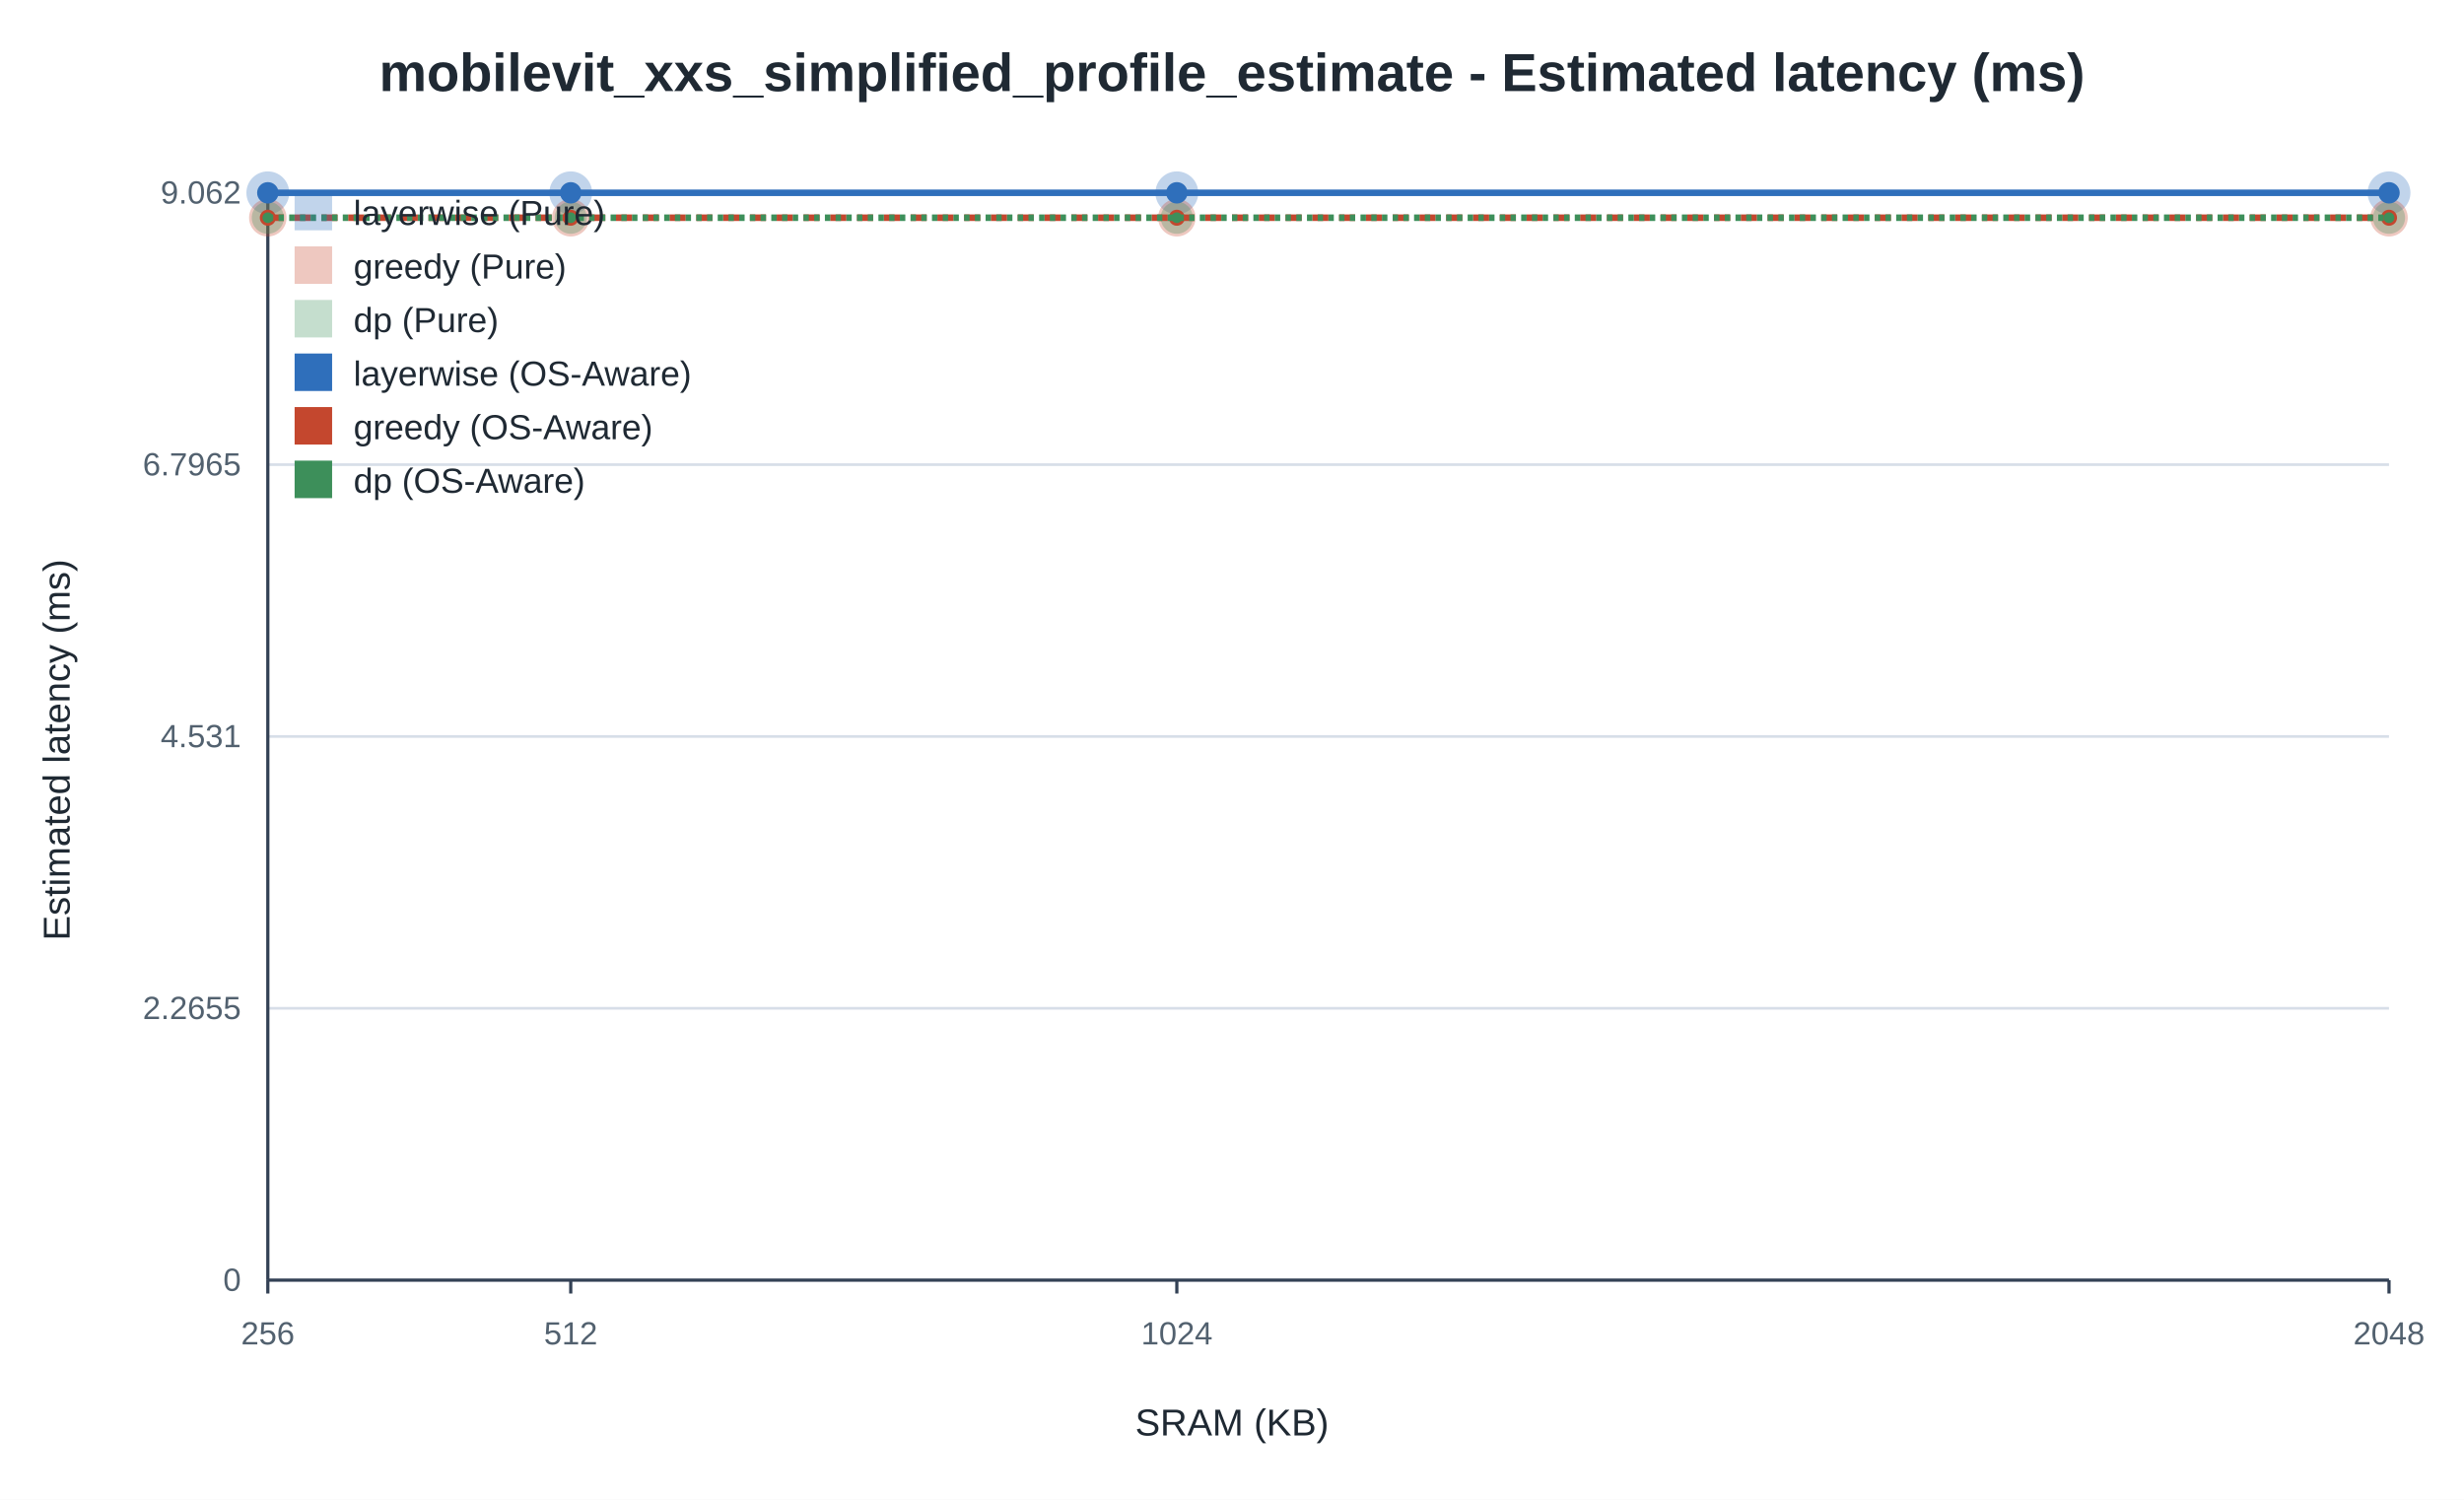
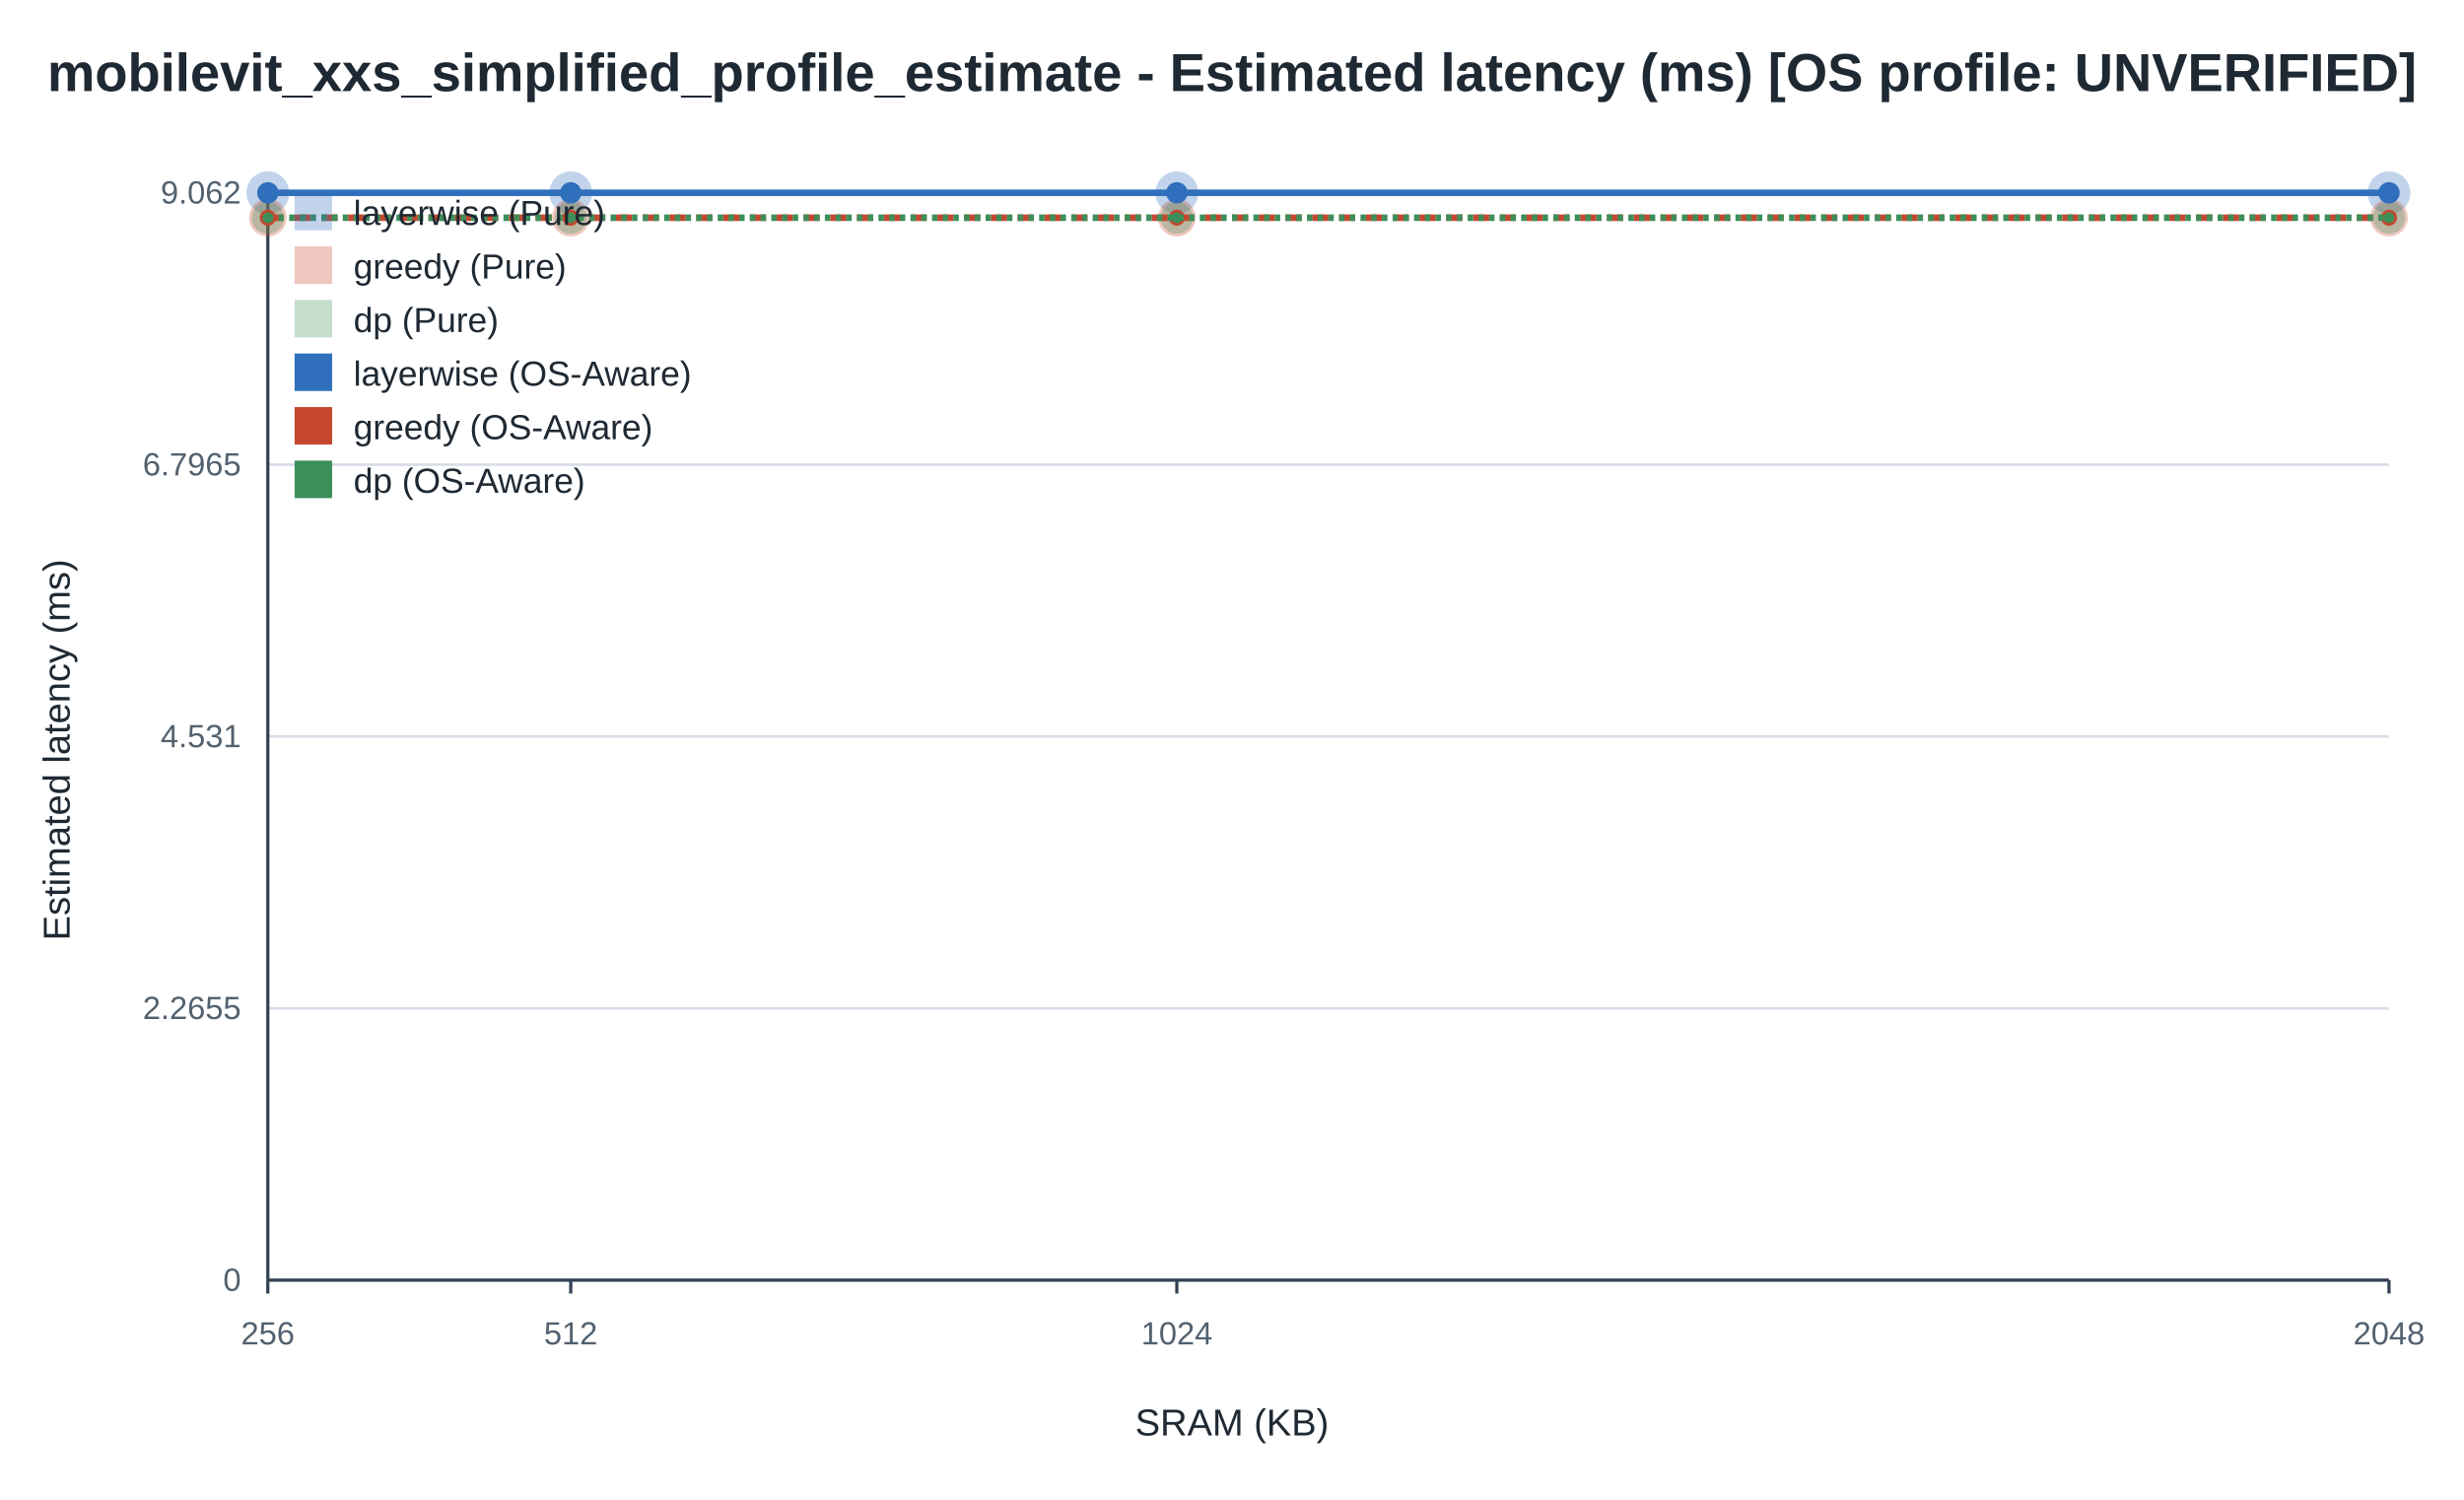
<svg xmlns="http://www.w3.org/2000/svg" width="920" height="560" viewBox="0 0 920 560">
  <style>text{font-family:Arial,sans-serif;fill:#1f2933}.axis{stroke:#334155;stroke-width:1.2}.grid{stroke:#d7dee8;stroke-width:1}.label{font-size:14px}.tick{font-size:12px;fill:#52616f}.title{font-size:20px;font-weight:700}.legend{font-size:13px}</style>
  <rect x="0" y="0" width="920" height="560" fill="#ffffff" />
-   <text class="title" x="460.0" y="34" text-anchor="middle">mobilevit_xxs_simplified_profile_estimate - Estimated latency (ms)</text>
+   <text class="title" x="460.0" y="34" text-anchor="middle">mobilevit_xxs_simplified_profile_estimate - Estimated latency (ms) [OS profile: UNVERIFIED]</text>
  <line class="grid" x1="100" y1="478.0" x2="892" y2="478.0" />
  <text class="tick" x="90" y="482.0" text-anchor="end">0</text>
  <line class="grid" x1="100" y1="376.5" x2="892" y2="376.5" />
  <text class="tick" x="90" y="380.5" text-anchor="end">2.2655</text>
  <line class="grid" x1="100" y1="275.0" x2="892" y2="275.0" />
  <text class="tick" x="90" y="279.0" text-anchor="end">4.531</text>
  <line class="grid" x1="100" y1="173.5" x2="892" y2="173.5" />
  <text class="tick" x="90" y="177.5" text-anchor="end">6.7965</text>
  <line class="grid" x1="100" y1="72.0" x2="892" y2="72.0" />
  <text class="tick" x="90" y="76.0" text-anchor="end">9.062</text>
  <line class="axis" x1="100" y1="478" x2="892" y2="478" />
  <line class="axis" x1="100" y1="72" x2="100" y2="478" />
  <line class="axis" x1="100.0" y1="478" x2="100.0" y2="483" />
  <text class="tick" x="100.0" y="502" text-anchor="middle">256</text>
  <line class="axis" x1="213.1" y1="478" x2="213.1" y2="483" />
  <text class="tick" x="213.1" y="502" text-anchor="middle">512</text>
  <line class="axis" x1="439.4" y1="478" x2="439.4" y2="483" />
  <text class="tick" x="439.4" y="502" text-anchor="middle">1024</text>
  <line class="axis" x1="892.0" y1="478" x2="892.0" y2="483" />
  <text class="tick" x="892.0" y="502" text-anchor="middle">2048</text>
  <polyline fill="none" stroke="#2f6fbb" stroke-width="2.4" stroke-opacity="0.3" points="100.0,72.0 213.1,72.0 439.4,72.0 892.0,72.0" />
  <circle cx="100.0" cy="72.0" r="8" fill="#2f6fbb" fill-opacity="0.3" />
  <circle cx="213.1" cy="72.0" r="8" fill="#2f6fbb" fill-opacity="0.3" />
  <circle cx="439.4" cy="72.0" r="8" fill="#2f6fbb" fill-opacity="0.3" />
  <circle cx="892.0" cy="72.0" r="8" fill="#2f6fbb" fill-opacity="0.3" />
  <polyline fill="none" stroke="#c4472e" stroke-width="2.4" stroke-opacity="0.3" stroke-dasharray="6,4" points="100.0,81.3 213.1,81.3 439.4,81.3 892.0,81.3" />
  <circle cx="100.0" cy="81.3" r="7" fill="#c4472e" fill-opacity="0.3" />
  <circle cx="213.1" cy="81.3" r="7" fill="#c4472e" fill-opacity="0.3" />
  <circle cx="439.4" cy="81.3" r="7" fill="#c4472e" fill-opacity="0.3" />
  <circle cx="892.0" cy="81.3" r="7" fill="#c4472e" fill-opacity="0.3" />
  <polyline fill="none" stroke="#3d8f5a" stroke-width="2.4" stroke-opacity="0.3" stroke-dasharray="2,2" points="100.0,81.3 213.1,81.3 439.4,81.3 892.0,81.3" />
  <circle cx="100.0" cy="81.3" r="6" fill="#3d8f5a" fill-opacity="0.3" />
  <circle cx="213.1" cy="81.3" r="6" fill="#3d8f5a" fill-opacity="0.3" />
  <circle cx="439.4" cy="81.3" r="6" fill="#3d8f5a" fill-opacity="0.3" />
  <circle cx="892.0" cy="81.3" r="6" fill="#3d8f5a" fill-opacity="0.3" />
  <polyline fill="none" stroke="#2f6fbb" stroke-width="2.4" stroke-opacity="1.0" points="100.0,72.0 213.1,72.0 439.4,72.0 892.0,72.0" />
  <circle cx="100.0" cy="72.0" r="4" fill="#2f6fbb" fill-opacity="1.0" />
  <circle cx="213.1" cy="72.0" r="4" fill="#2f6fbb" fill-opacity="1.0" />
  <circle cx="439.4" cy="72.0" r="4" fill="#2f6fbb" fill-opacity="1.0" />
  <circle cx="892.0" cy="72.0" r="4" fill="#2f6fbb" fill-opacity="1.0" />
  <polyline fill="none" stroke="#c4472e" stroke-width="2.4" stroke-opacity="1.0" stroke-dasharray="6,4" points="100.0,81.3 213.1,81.3 439.4,81.3 892.0,81.3" />
  <circle cx="100.0" cy="81.3" r="3" fill="#c4472e" fill-opacity="1.0" />
  <circle cx="213.1" cy="81.3" r="3" fill="#c4472e" fill-opacity="1.0" />
  <circle cx="439.4" cy="81.3" r="3" fill="#c4472e" fill-opacity="1.0" />
  <circle cx="892.0" cy="81.3" r="3" fill="#c4472e" fill-opacity="1.0" />
  <polyline fill="none" stroke="#3d8f5a" stroke-width="2.4" stroke-opacity="1.0" stroke-dasharray="2,2" points="100.0,81.3 213.1,81.3 439.4,81.3 892.0,81.3" />
  <circle cx="100.0" cy="81.3" r="2" fill="#3d8f5a" fill-opacity="1.0" />
  <circle cx="213.1" cy="81.3" r="2" fill="#3d8f5a" fill-opacity="1.0" />
  <circle cx="439.4" cy="81.3" r="2" fill="#3d8f5a" fill-opacity="1.0" />
  <circle cx="892.0" cy="81.3" r="2" fill="#3d8f5a" fill-opacity="1.0" />
  <rect x="110" y="72" width="14" height="14" fill="#2f6fbb" fill-opacity="0.3" />
  <text class="legend" x="132" y="84">layerwise (Pure)</text>
  <rect x="110" y="92" width="14" height="14" fill="#c4472e" fill-opacity="0.3" />
  <text class="legend" x="132" y="104">greedy (Pure)</text>
  <rect x="110" y="112" width="14" height="14" fill="#3d8f5a" fill-opacity="0.3" />
  <text class="legend" x="132" y="124">dp (Pure)</text>
  <rect x="110" y="132" width="14" height="14" fill="#2f6fbb" fill-opacity="1.0" />
  <text class="legend" x="132" y="144">layerwise (OS-Aware)</text>
  <rect x="110" y="152" width="14" height="14" fill="#c4472e" fill-opacity="1.0" />
  <text class="legend" x="132" y="164">greedy (OS-Aware)</text>
  <rect x="110" y="172" width="14" height="14" fill="#3d8f5a" fill-opacity="1.0" />
  <text class="legend" x="132" y="184">dp (OS-Aware)</text>
  <text class="label" x="460.0" y="536" text-anchor="middle">SRAM (KB)</text>
  <text class="label" transform="translate(26 280.0) rotate(-90)" text-anchor="middle">Estimated latency (ms)</text>
</svg>
